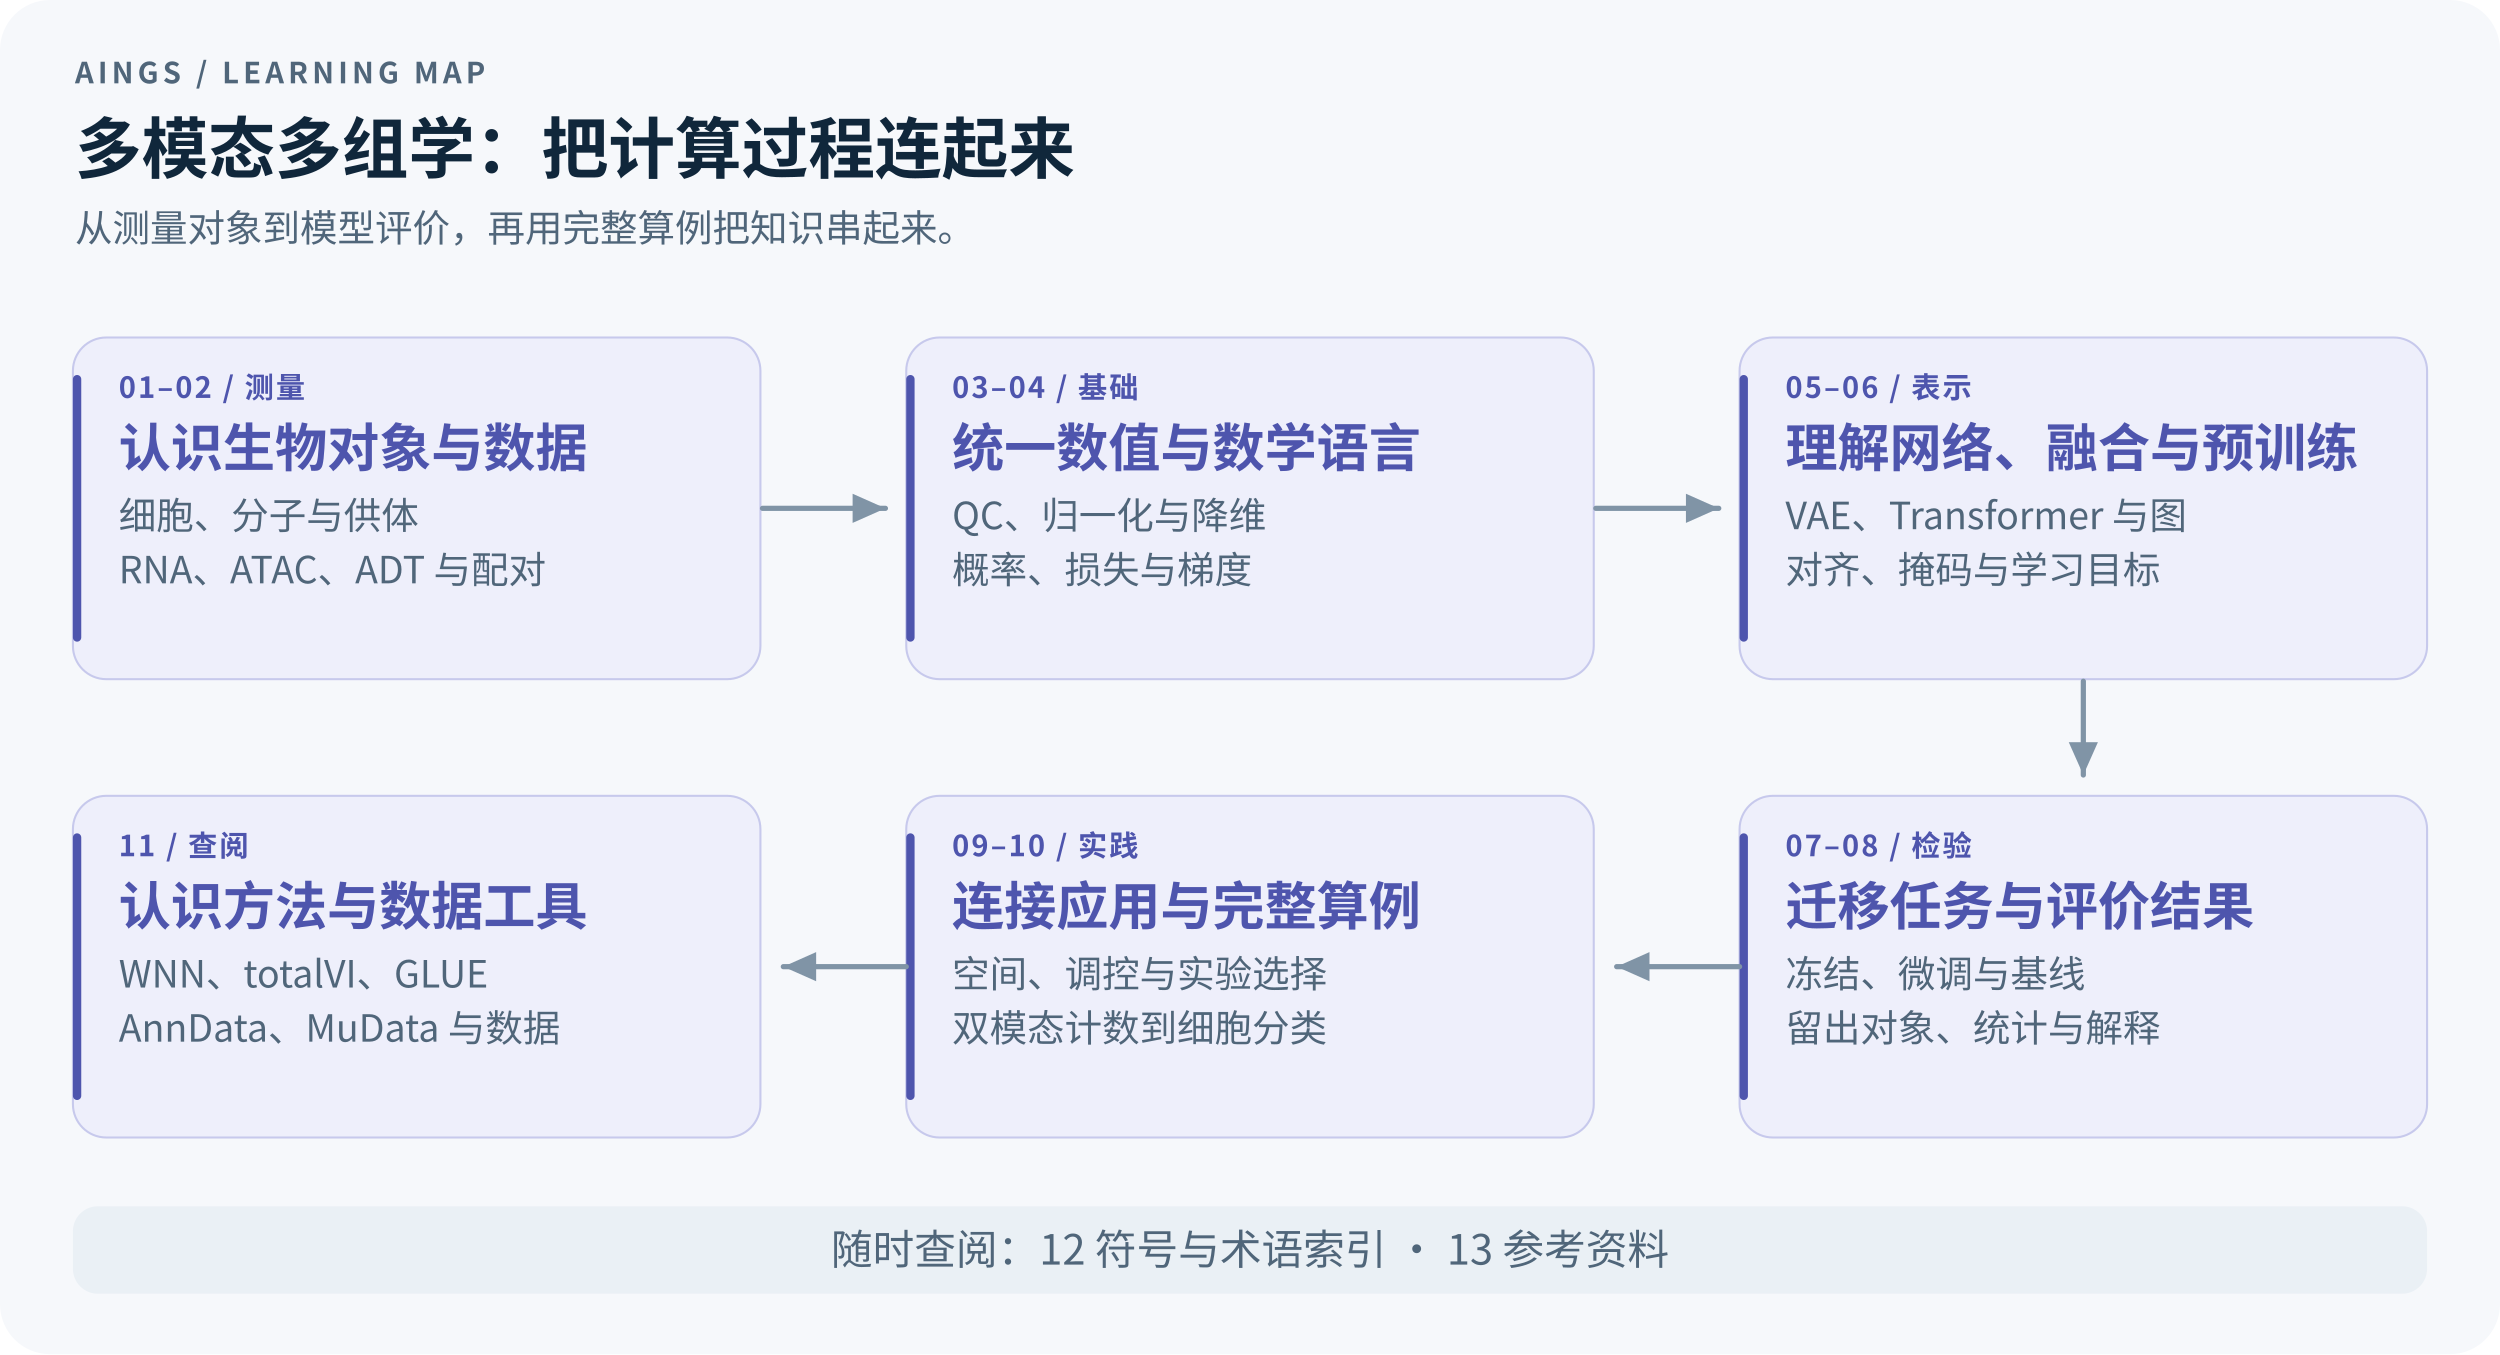
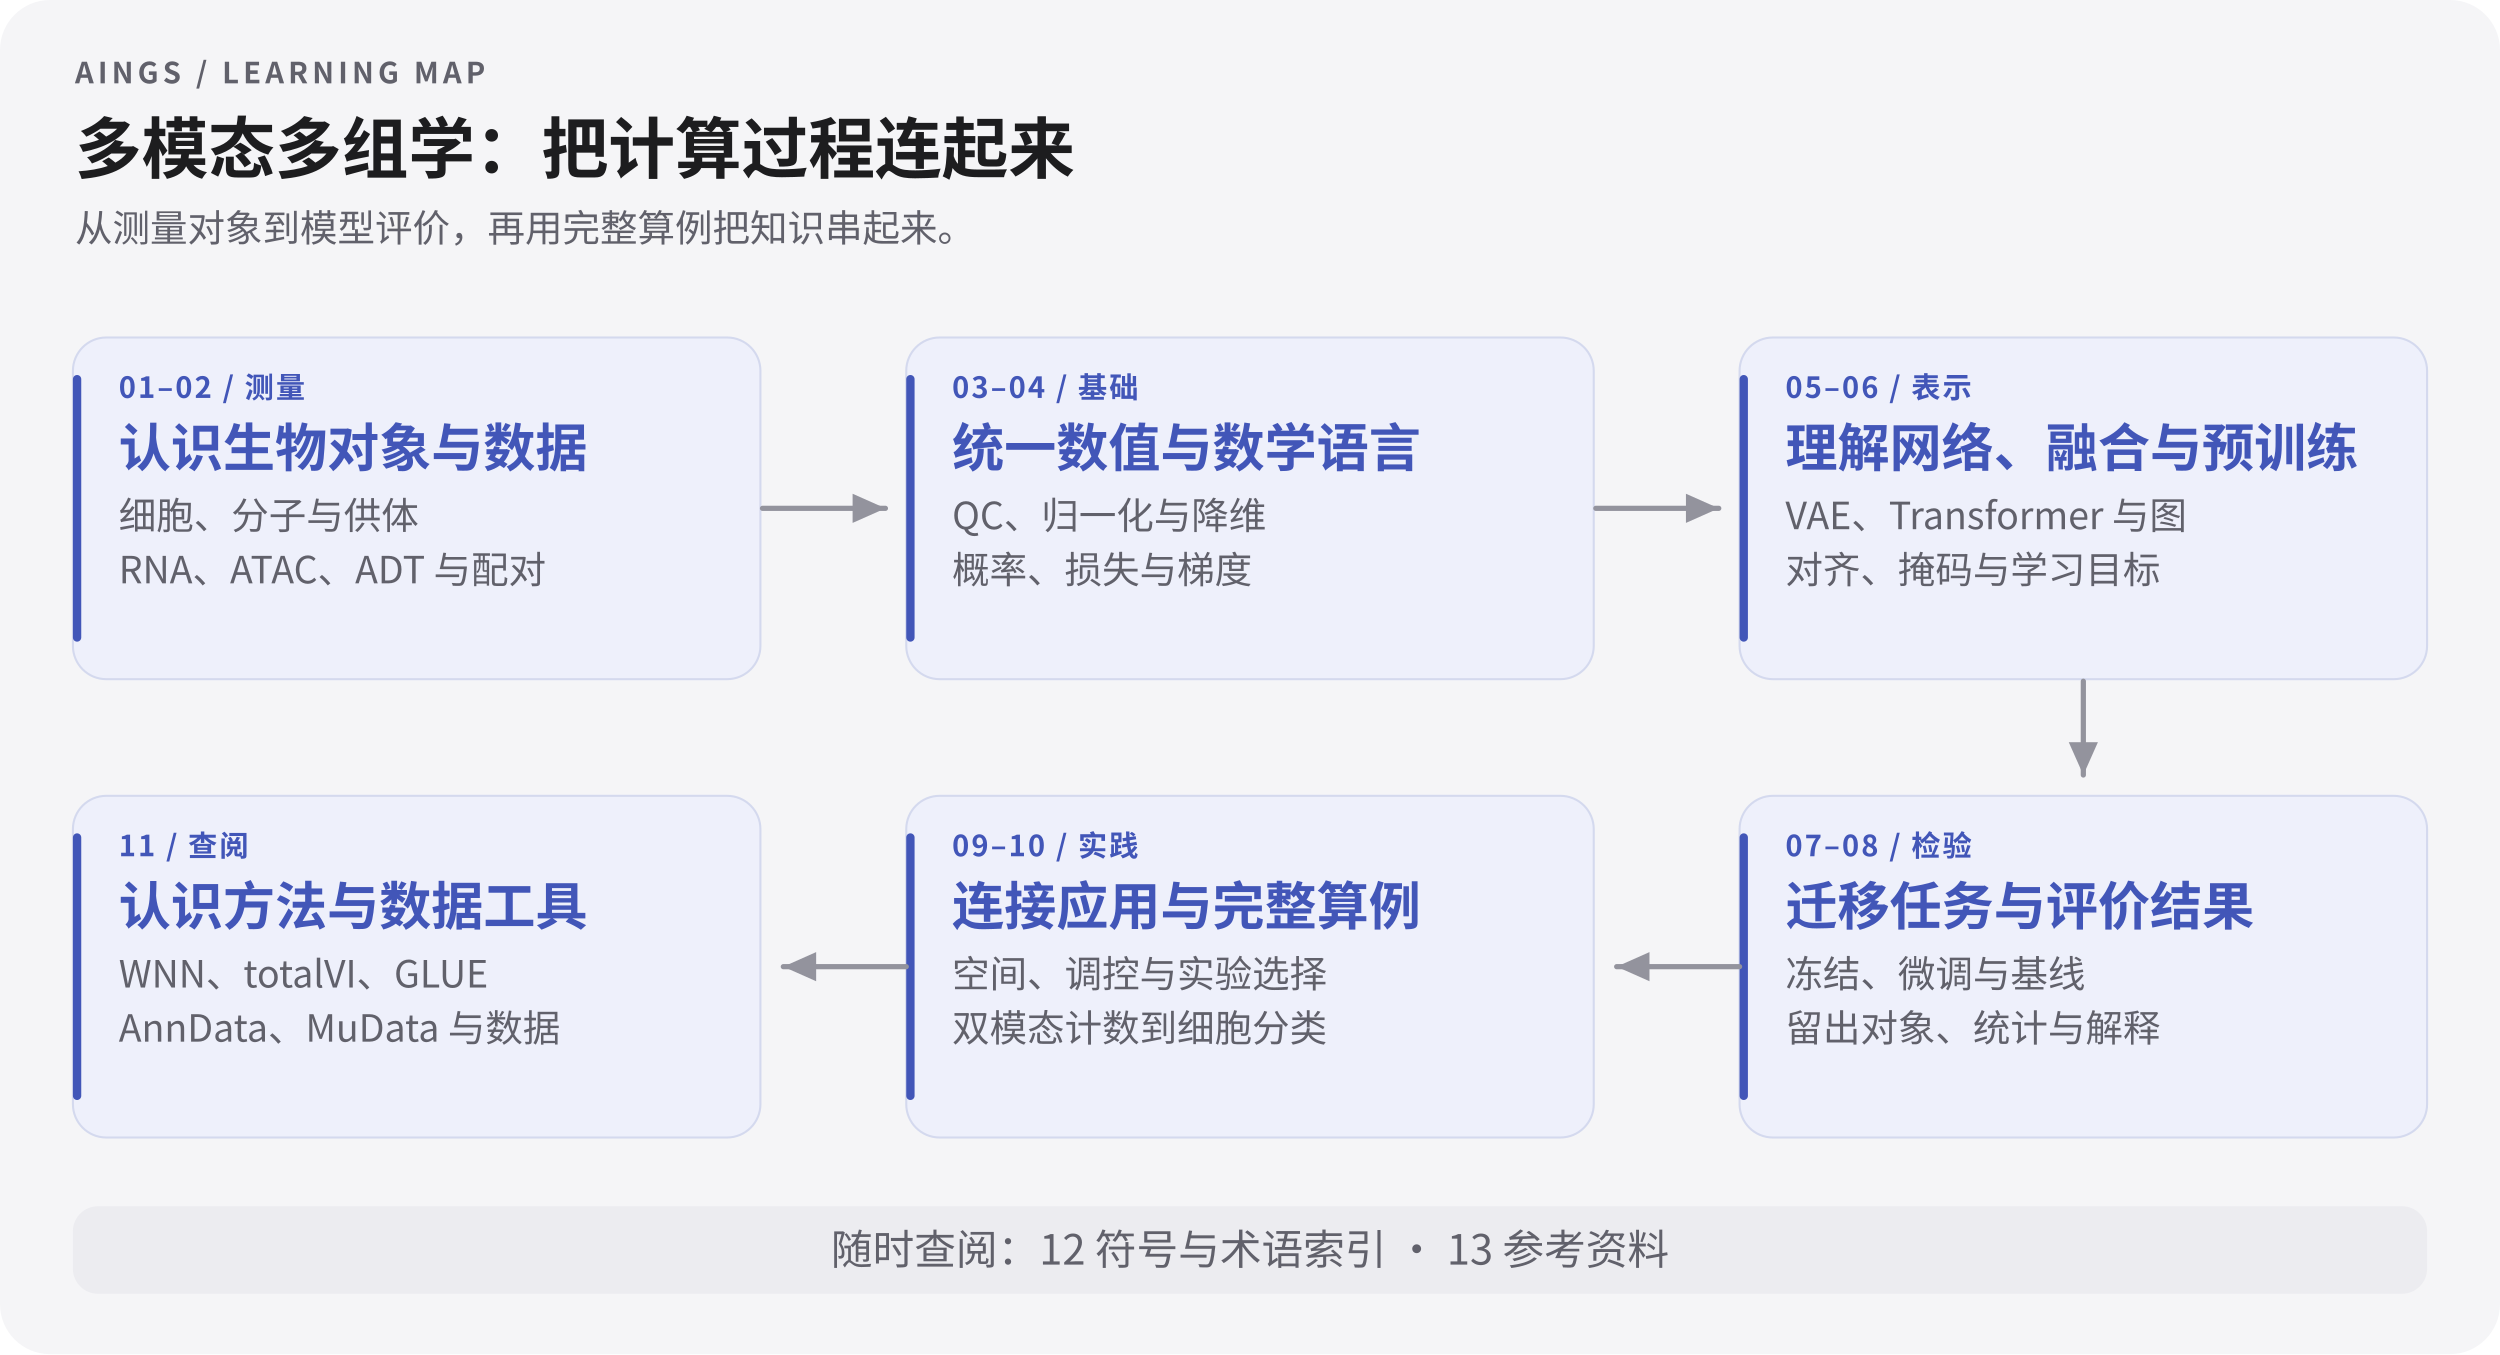
<svg xmlns="http://www.w3.org/2000/svg" width="1200" height="650" viewBox="0 0 1200 650" role="img" aria-labelledby="title desc">
  <defs>
    <linearGradient id="hero" x1="0" y1="0" x2="1" y2="1">
      <stop stop-color="#102c43" />
      <stop offset="1" stop-color="#101b31" />
    </linearGradient>
    <linearGradient id="mint" x1="0" y1="0" x2="1" y2="1">
      <stop stop-color="#5ee0bd" />
      <stop offset="1" stop-color="#91e3df" />
    </linearGradient>
    <linearGradient id="violet" x1="0" y1="0" x2="1" y2="1">
      <stop stop-color="#a0b8ff" />
      <stop offset="1" stop-color="#d4bbf7" />
    </linearGradient>
    <marker id="arrow" viewBox="0 0 10 10" refX="9" refY="5" markerWidth="7" markerHeight="7" orient="auto-start-reverse">
-       <path d="M 0 1 L 9 5 L 0 9 z" fill="#8094a6" />
+       <path d="M 0 1 L 9 5 L 0 9 z" fill="#93939d" />
    </marker>
  </defs>
-   <rect x="0" y="0" width="1200" height="650" rx="24" fill="#f6f8fb" stroke="none" />
-   <text x="36" y="40" font-family="Segoe UI, Microsoft YaHei, Noto Sans CJK SC, sans-serif" font-size="14" font-weight="600" fill="#50667a" text-anchor="start" letter-spacing="2">AINGS / LEARNING MAP</text>
-   <text x="36" y="83" font-family="Segoe UI, Microsoft YaHei, Noto Sans CJK SC, sans-serif" font-size="32" font-weight="700" fill="#10273b" text-anchor="start">多模态多组学：把计算过程连起来</text>
-   <text x="36" y="116" font-family="Segoe UI, Microsoft YaHei, Noto Sans CJK SC, sans-serif" font-size="18" font-weight="400" fill="#50667a" text-anchor="start">从测量对象到模型评价，再用完整算例把知识串起来。</text>
-   <rect x="35" y="162" width="330" height="164" rx="16" fill="#eeeffb" stroke="#c7c9ec" />
-   <rect x="35" y="180" width="4" height="128" rx="2" fill="#4e55ad" stroke="none" />
-   <text x="57" y="191" font-family="Segoe UI, Microsoft YaHei, Noto Sans CJK SC, sans-serif" font-size="14" font-weight="600" fill="#4e55ad" text-anchor="start" letter-spacing="1">01–02 / 测量</text>
-   <text x="57" y="224" font-family="Segoe UI, Microsoft YaHei, Noto Sans CJK SC, sans-serif" font-size="25" font-weight="650" fill="#4e55ad" text-anchor="start">认识生物对象与数据</text>
-   <text x="57" y="254" font-family="Segoe UI, Microsoft YaHei, Noto Sans CJK SC, sans-serif" font-size="18" font-weight="400" fill="#50667a" text-anchor="start">细胞、分子与供体</text>
-   <text x="57" y="280" font-family="Segoe UI, Microsoft YaHei, Noto Sans CJK SC, sans-serif" font-size="18" font-weight="400" fill="#50667a" text-anchor="start">RNA、ATAC、ADT 与配对</text>
-   <rect x="435" y="162" width="330" height="164" rx="16" fill="#eeeffb" stroke="#c7c9ec" />
-   <rect x="435" y="180" width="4" height="128" rx="2" fill="#4e55ad" stroke="none" />
-   <text x="457" y="191" font-family="Segoe UI, Microsoft YaHei, Noto Sans CJK SC, sans-serif" font-size="14" font-weight="600" fill="#4e55ad" text-anchor="start" letter-spacing="1">03–04 / 基础</text>
-   <text x="457" y="224" font-family="Segoe UI, Microsoft YaHei, Noto Sans CJK SC, sans-serif" font-size="25" font-weight="650" fill="#4e55ad" text-anchor="start">统一数值与数学语言</text>
-   <text x="457" y="254" font-family="Segoe UI, Microsoft YaHei, Noto Sans CJK SC, sans-serif" font-size="18" font-weight="400" fill="#50667a" text-anchor="start">QC、归一化与降维</text>
-   <text x="457" y="280" font-family="Segoe UI, Microsoft YaHei, Noto Sans CJK SC, sans-serif" font-size="18" font-weight="400" fill="#50667a" text-anchor="start">概率、损失与梯度</text>
-   <rect x="835" y="162" width="330" height="164" rx="16" fill="#eeeffb" stroke="#c7c9ec" />
-   <rect x="835" y="180" width="4" height="128" rx="2" fill="#4e55ad" stroke="none" />
-   <text x="857" y="191" font-family="Segoe UI, Microsoft YaHei, Noto Sans CJK SC, sans-serif" font-size="14" font-weight="600" fill="#4e55ad" text-anchor="start" letter-spacing="1">05–06 / 表示</text>
-   <text x="857" y="224" font-family="Segoe UI, Microsoft YaHei, Noto Sans CJK SC, sans-serif" font-size="25" font-weight="650" fill="#4e55ad" text-anchor="start">理解网络、融合与预训练</text>
-   <text x="857" y="254" font-family="Segoe UI, Microsoft YaHei, Noto Sans CJK SC, sans-serif" font-size="18" font-weight="400" fill="#50667a" text-anchor="start">VAE、Transformer 与图</text>
-   <text x="857" y="280" font-family="Segoe UI, Microsoft YaHei, Noto Sans CJK SC, sans-serif" font-size="18" font-weight="400" fill="#50667a" text-anchor="start">对齐、掩码与学习目标</text>
-   <rect x="835" y="382" width="330" height="164" rx="16" fill="#eeeffb" stroke="#c7c9ec" />
-   <rect x="835" y="400" width="4" height="128" rx="2" fill="#4e55ad" stroke="none" />
-   <text x="857" y="411" font-family="Segoe UI, Microsoft YaHei, Noto Sans CJK SC, sans-serif" font-size="14" font-weight="600" fill="#4e55ad" text-anchor="start" letter-spacing="1">07–08 / 检验</text>
-   <text x="857" y="444" font-family="Segoe UI, Microsoft YaHei, Noto Sans CJK SC, sans-serif" font-size="25" font-weight="650" fill="#4e55ad" text-anchor="start">迁移任务与评价结果</text>
-   <text x="857" y="474" font-family="Segoe UI, Microsoft YaHei, Noto Sans CJK SC, sans-serif" font-size="18" font-weight="400" fill="#50667a" text-anchor="start">冻结、微调与基线</text>
-   <text x="857" y="500" font-family="Segoe UI, Microsoft YaHei, Noto Sans CJK SC, sans-serif" font-size="18" font-weight="400" fill="#50667a" text-anchor="start">留出对象、统计与解释</text>
-   <rect x="435" y="382" width="330" height="164" rx="16" fill="#eeeffb" stroke="#c7c9ec" />
-   <rect x="435" y="400" width="4" height="128" rx="2" fill="#4e55ad" stroke="none" />
-   <text x="457" y="411" font-family="Segoe UI, Microsoft YaHei, Noto Sans CJK SC, sans-serif" font-size="14" font-weight="600" fill="#4e55ad" text-anchor="start" letter-spacing="1">09–10 / 实践</text>
-   <text x="457" y="444" font-family="Segoe UI, Microsoft YaHei, Noto Sans CJK SC, sans-serif" font-size="25" font-weight="650" fill="#4e55ad" text-anchor="start">连接应用与完整算例</text>
-   <text x="457" y="474" font-family="Segoe UI, Microsoft YaHei, Noto Sans CJK SC, sans-serif" font-size="18" font-weight="400" fill="#50667a" text-anchor="start">空间、调控与实验选择</text>
-   <text x="457" y="500" font-family="Segoe UI, Microsoft YaHei, Noto Sans CJK SC, sans-serif" font-size="18" font-weight="400" fill="#50667a" text-anchor="start">双模态计数到细胞分类</text>
-   <rect x="35" y="382" width="330" height="164" rx="16" fill="#eeeffb" stroke="#c7c9ec" />
-   <rect x="35" y="400" width="4" height="128" rx="2" fill="#4e55ad" stroke="none" />
-   <text x="57" y="411" font-family="Segoe UI, Microsoft YaHei, Noto Sans CJK SC, sans-serif" font-size="14" font-weight="600" fill="#4e55ad" text-anchor="start" letter-spacing="1">11 / 查阅</text>
-   <text x="57" y="444" font-family="Segoe UI, Microsoft YaHei, Noto Sans CJK SC, sans-serif" font-size="25" font-weight="650" fill="#4e55ad" text-anchor="start">认识方法与数据工具</text>
-   <text x="57" y="474" font-family="Segoe UI, Microsoft YaHei, Noto Sans CJK SC, sans-serif" font-size="18" font-weight="400" fill="#50667a" text-anchor="start">WNN、totalVI、GLUE</text>
-   <text x="57" y="500" font-family="Segoe UI, Microsoft YaHei, Noto Sans CJK SC, sans-serif" font-size="18" font-weight="400" fill="#50667a" text-anchor="start">AnnData、MuData 与数据</text>
-   <path d="M 366 244 L 425 244" fill="none" stroke="#8094a6" stroke-width="2.5" stroke-linecap="round" stroke-linejoin="round" marker-end="url(#arrow)" />
-   <path d="M 766 244 L 825 244" fill="none" stroke="#8094a6" stroke-width="2.5" stroke-linecap="round" stroke-linejoin="round" marker-end="url(#arrow)" />
-   <path d="M 1000 327 L 1000 372" fill="none" stroke="#8094a6" stroke-width="2.5" stroke-linecap="round" stroke-linejoin="round" marker-end="url(#arrow)" />
-   <path d="M 835 464 L 776 464" fill="none" stroke="#8094a6" stroke-width="2.5" stroke-linecap="round" stroke-linejoin="round" marker-end="url(#arrow)" />
-   <path d="M 435 464 L 376 464" fill="none" stroke="#8094a6" stroke-width="2.5" stroke-linecap="round" stroke-linejoin="round" marker-end="url(#arrow)" />
-   <rect x="35" y="579" width="1130" height="42" rx="12" fill="#eaf0f5" stroke="none" />
-   <text x="600" y="607" font-family="Segoe UI, Microsoft YaHei, Noto Sans CJK SC, sans-serif" font-size="20" font-weight="500" fill="#50667a" text-anchor="middle">随时查阅：12 符号与术语索引 · 13 参考资料</text>
+   <rect x="0" y="0" width="1200" height="650" rx="24" fill="#f5f5f7" stroke="none" />
+   <text x="36" y="40" font-family="Microsoft YaHei, Segoe UI, PingFang SC, Noto Sans CJK SC, sans-serif" font-size="14" font-weight="600" fill="#61616b" text-anchor="start" letter-spacing="2">AINGS / LEARNING MAP</text>
+   <text x="36" y="83" font-family="Microsoft YaHei, Segoe UI, PingFang SC, Noto Sans CJK SC, sans-serif" font-size="32" font-weight="700" fill="#1d1d1f" text-anchor="start">多模态多组学：把计算过程连起来</text>
+   <text x="36" y="116" font-family="Microsoft YaHei, Segoe UI, PingFang SC, Noto Sans CJK SC, sans-serif" font-size="18" font-weight="400" fill="#61616b" text-anchor="start">从测量对象到模型评价，再用完整算例把知识串起来。</text>
+   <rect x="35" y="162" width="330" height="164" rx="16" fill="#eef0fb" stroke="#d4d9ee" />
+   <rect x="35" y="180" width="4" height="128" rx="2" fill="#4256b8" stroke="none" />
+   <text x="57" y="191" font-family="Microsoft YaHei, Segoe UI, PingFang SC, Noto Sans CJK SC, sans-serif" font-size="14" font-weight="600" fill="#4256b8" text-anchor="start" letter-spacing="1">01–02 / 测量</text>
+   <text x="57" y="224" font-family="Microsoft YaHei, Segoe UI, PingFang SC, Noto Sans CJK SC, sans-serif" font-size="25" font-weight="650" fill="#4256b8" text-anchor="start">认识生物对象与数据</text>
+   <text x="57" y="254" font-family="Microsoft YaHei, Segoe UI, PingFang SC, Noto Sans CJK SC, sans-serif" font-size="18" font-weight="400" fill="#61616b" text-anchor="start">细胞、分子与供体</text>
+   <text x="57" y="280" font-family="Microsoft YaHei, Segoe UI, PingFang SC, Noto Sans CJK SC, sans-serif" font-size="18" font-weight="400" fill="#61616b" text-anchor="start">RNA、ATAC、ADT 与配对</text>
+   <rect x="435" y="162" width="330" height="164" rx="16" fill="#eef0fb" stroke="#d4d9ee" />
+   <rect x="435" y="180" width="4" height="128" rx="2" fill="#4256b8" stroke="none" />
+   <text x="457" y="191" font-family="Microsoft YaHei, Segoe UI, PingFang SC, Noto Sans CJK SC, sans-serif" font-size="14" font-weight="600" fill="#4256b8" text-anchor="start" letter-spacing="1">03–04 / 基础</text>
+   <text x="457" y="224" font-family="Microsoft YaHei, Segoe UI, PingFang SC, Noto Sans CJK SC, sans-serif" font-size="25" font-weight="650" fill="#4256b8" text-anchor="start">统一数值与数学语言</text>
+   <text x="457" y="254" font-family="Microsoft YaHei, Segoe UI, PingFang SC, Noto Sans CJK SC, sans-serif" font-size="18" font-weight="400" fill="#61616b" text-anchor="start">QC、归一化与降维</text>
+   <text x="457" y="280" font-family="Microsoft YaHei, Segoe UI, PingFang SC, Noto Sans CJK SC, sans-serif" font-size="18" font-weight="400" fill="#61616b" text-anchor="start">概率、损失与梯度</text>
+   <rect x="835" y="162" width="330" height="164" rx="16" fill="#eef0fb" stroke="#d4d9ee" />
+   <rect x="835" y="180" width="4" height="128" rx="2" fill="#4256b8" stroke="none" />
+   <text x="857" y="191" font-family="Microsoft YaHei, Segoe UI, PingFang SC, Noto Sans CJK SC, sans-serif" font-size="14" font-weight="600" fill="#4256b8" text-anchor="start" letter-spacing="1">05–06 / 表示</text>
+   <text x="857" y="224" font-family="Microsoft YaHei, Segoe UI, PingFang SC, Noto Sans CJK SC, sans-serif" font-size="25" font-weight="650" fill="#4256b8" text-anchor="start">理解网络、融合与预训练</text>
+   <text x="857" y="254" font-family="Microsoft YaHei, Segoe UI, PingFang SC, Noto Sans CJK SC, sans-serif" font-size="18" font-weight="400" fill="#61616b" text-anchor="start">VAE、Transformer 与图</text>
+   <text x="857" y="280" font-family="Microsoft YaHei, Segoe UI, PingFang SC, Noto Sans CJK SC, sans-serif" font-size="18" font-weight="400" fill="#61616b" text-anchor="start">对齐、掩码与学习目标</text>
+   <rect x="835" y="382" width="330" height="164" rx="16" fill="#eef0fb" stroke="#d4d9ee" />
+   <rect x="835" y="400" width="4" height="128" rx="2" fill="#4256b8" stroke="none" />
+   <text x="857" y="411" font-family="Microsoft YaHei, Segoe UI, PingFang SC, Noto Sans CJK SC, sans-serif" font-size="14" font-weight="600" fill="#4256b8" text-anchor="start" letter-spacing="1">07–08 / 检验</text>
+   <text x="857" y="444" font-family="Microsoft YaHei, Segoe UI, PingFang SC, Noto Sans CJK SC, sans-serif" font-size="25" font-weight="650" fill="#4256b8" text-anchor="start">迁移任务与评价结果</text>
+   <text x="857" y="474" font-family="Microsoft YaHei, Segoe UI, PingFang SC, Noto Sans CJK SC, sans-serif" font-size="18" font-weight="400" fill="#61616b" text-anchor="start">冻结、微调与基线</text>
+   <text x="857" y="500" font-family="Microsoft YaHei, Segoe UI, PingFang SC, Noto Sans CJK SC, sans-serif" font-size="18" font-weight="400" fill="#61616b" text-anchor="start">留出对象、统计与解释</text>
+   <rect x="435" y="382" width="330" height="164" rx="16" fill="#eef0fb" stroke="#d4d9ee" />
+   <rect x="435" y="400" width="4" height="128" rx="2" fill="#4256b8" stroke="none" />
+   <text x="457" y="411" font-family="Microsoft YaHei, Segoe UI, PingFang SC, Noto Sans CJK SC, sans-serif" font-size="14" font-weight="600" fill="#4256b8" text-anchor="start" letter-spacing="1">09–10 / 实践</text>
+   <text x="457" y="444" font-family="Microsoft YaHei, Segoe UI, PingFang SC, Noto Sans CJK SC, sans-serif" font-size="25" font-weight="650" fill="#4256b8" text-anchor="start">连接应用与完整算例</text>
+   <text x="457" y="474" font-family="Microsoft YaHei, Segoe UI, PingFang SC, Noto Sans CJK SC, sans-serif" font-size="18" font-weight="400" fill="#61616b" text-anchor="start">空间、调控与实验选择</text>
+   <text x="457" y="500" font-family="Microsoft YaHei, Segoe UI, PingFang SC, Noto Sans CJK SC, sans-serif" font-size="18" font-weight="400" fill="#61616b" text-anchor="start">双模态计数到细胞分类</text>
+   <rect x="35" y="382" width="330" height="164" rx="16" fill="#eef0fb" stroke="#d4d9ee" />
+   <rect x="35" y="400" width="4" height="128" rx="2" fill="#4256b8" stroke="none" />
+   <text x="57" y="411" font-family="Microsoft YaHei, Segoe UI, PingFang SC, Noto Sans CJK SC, sans-serif" font-size="14" font-weight="600" fill="#4256b8" text-anchor="start" letter-spacing="1">11 / 查阅</text>
+   <text x="57" y="444" font-family="Microsoft YaHei, Segoe UI, PingFang SC, Noto Sans CJK SC, sans-serif" font-size="25" font-weight="650" fill="#4256b8" text-anchor="start">认识方法与数据工具</text>
+   <text x="57" y="474" font-family="Microsoft YaHei, Segoe UI, PingFang SC, Noto Sans CJK SC, sans-serif" font-size="18" font-weight="400" fill="#61616b" text-anchor="start">WNN、totalVI、GLUE</text>
+   <text x="57" y="500" font-family="Microsoft YaHei, Segoe UI, PingFang SC, Noto Sans CJK SC, sans-serif" font-size="18" font-weight="400" fill="#61616b" text-anchor="start">AnnData、MuData 与数据</text>
+   <path d="M 366 244 L 425 244" fill="none" stroke="#93939d" stroke-width="2.5" stroke-linecap="round" stroke-linejoin="round" marker-end="url(#arrow)" />
+   <path d="M 766 244 L 825 244" fill="none" stroke="#93939d" stroke-width="2.5" stroke-linecap="round" stroke-linejoin="round" marker-end="url(#arrow)" />
+   <path d="M 1000 327 L 1000 372" fill="none" stroke="#93939d" stroke-width="2.5" stroke-linecap="round" stroke-linejoin="round" marker-end="url(#arrow)" />
+   <path d="M 835 464 L 776 464" fill="none" stroke="#93939d" stroke-width="2.5" stroke-linecap="round" stroke-linejoin="round" marker-end="url(#arrow)" />
+   <path d="M 435 464 L 376 464" fill="none" stroke="#93939d" stroke-width="2.5" stroke-linecap="round" stroke-linejoin="round" marker-end="url(#arrow)" />
+   <rect x="35" y="579" width="1130" height="42" rx="12" fill="#ececf0" stroke="none" />
+   <text x="600" y="607" font-family="Microsoft YaHei, Segoe UI, PingFang SC, Noto Sans CJK SC, sans-serif" font-size="20" font-weight="500" fill="#61616b" text-anchor="middle">随时查阅：12 符号与术语索引 · 13 参考资料</text>
</svg>
